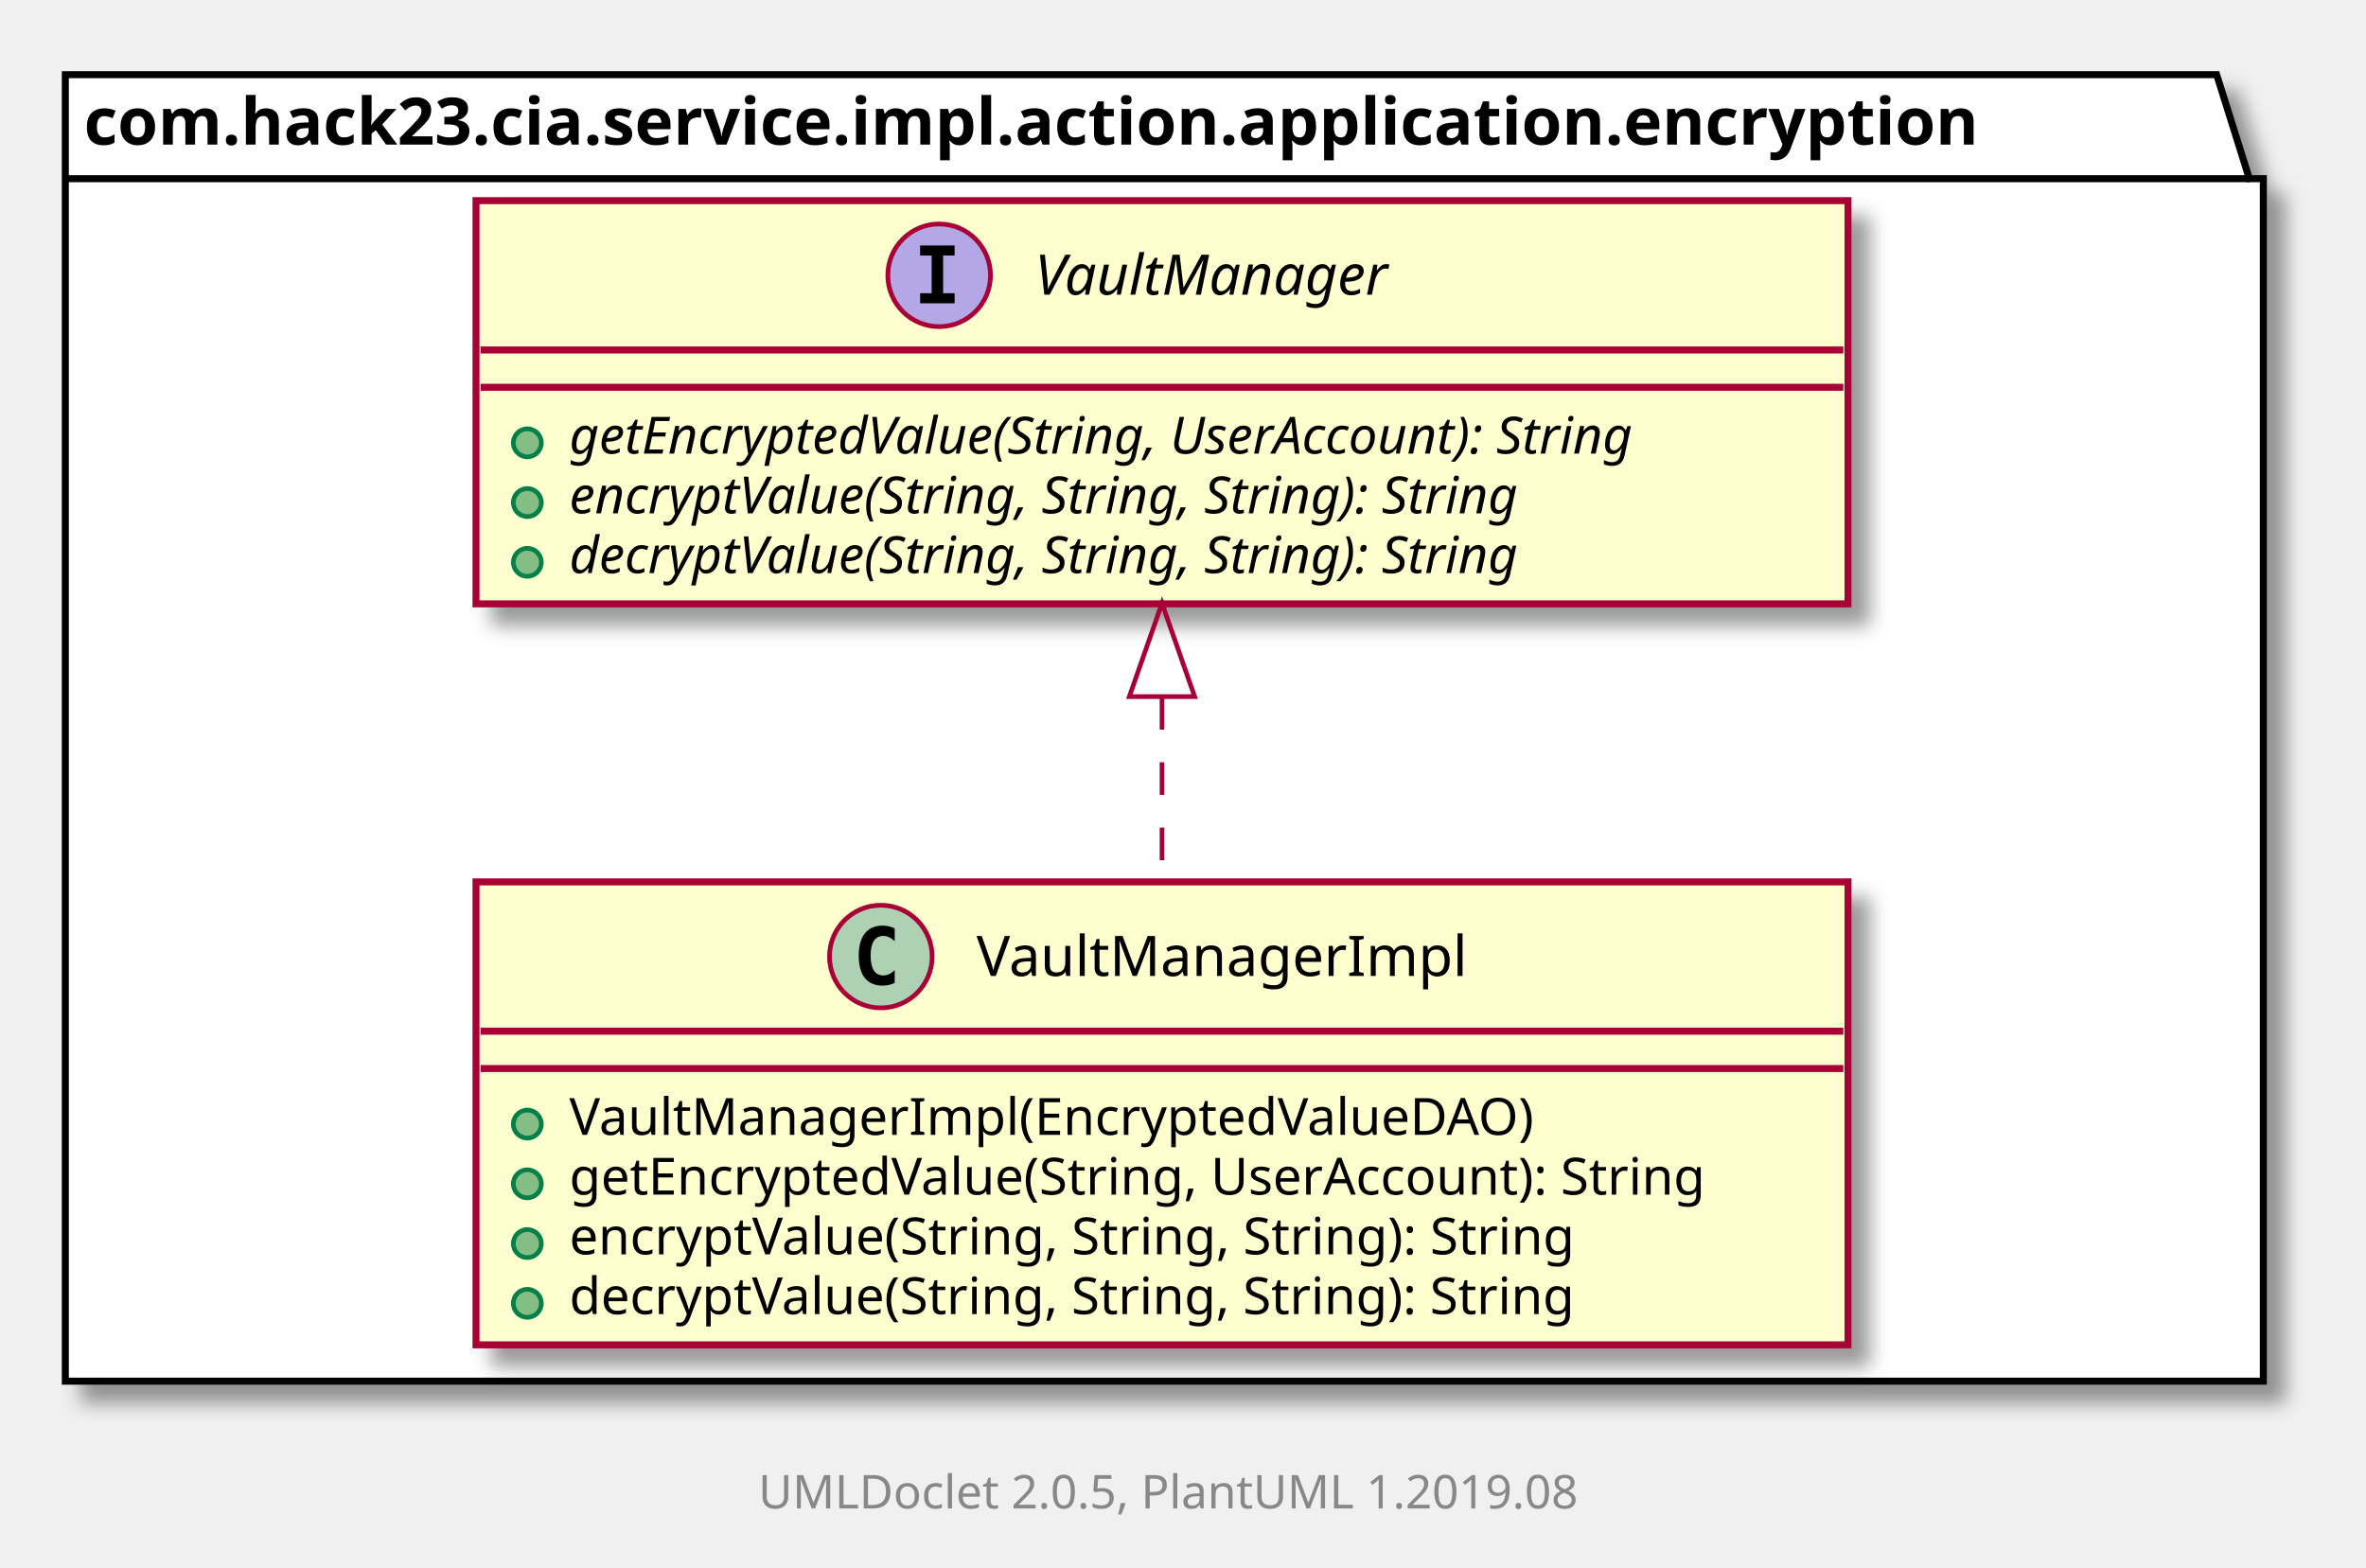
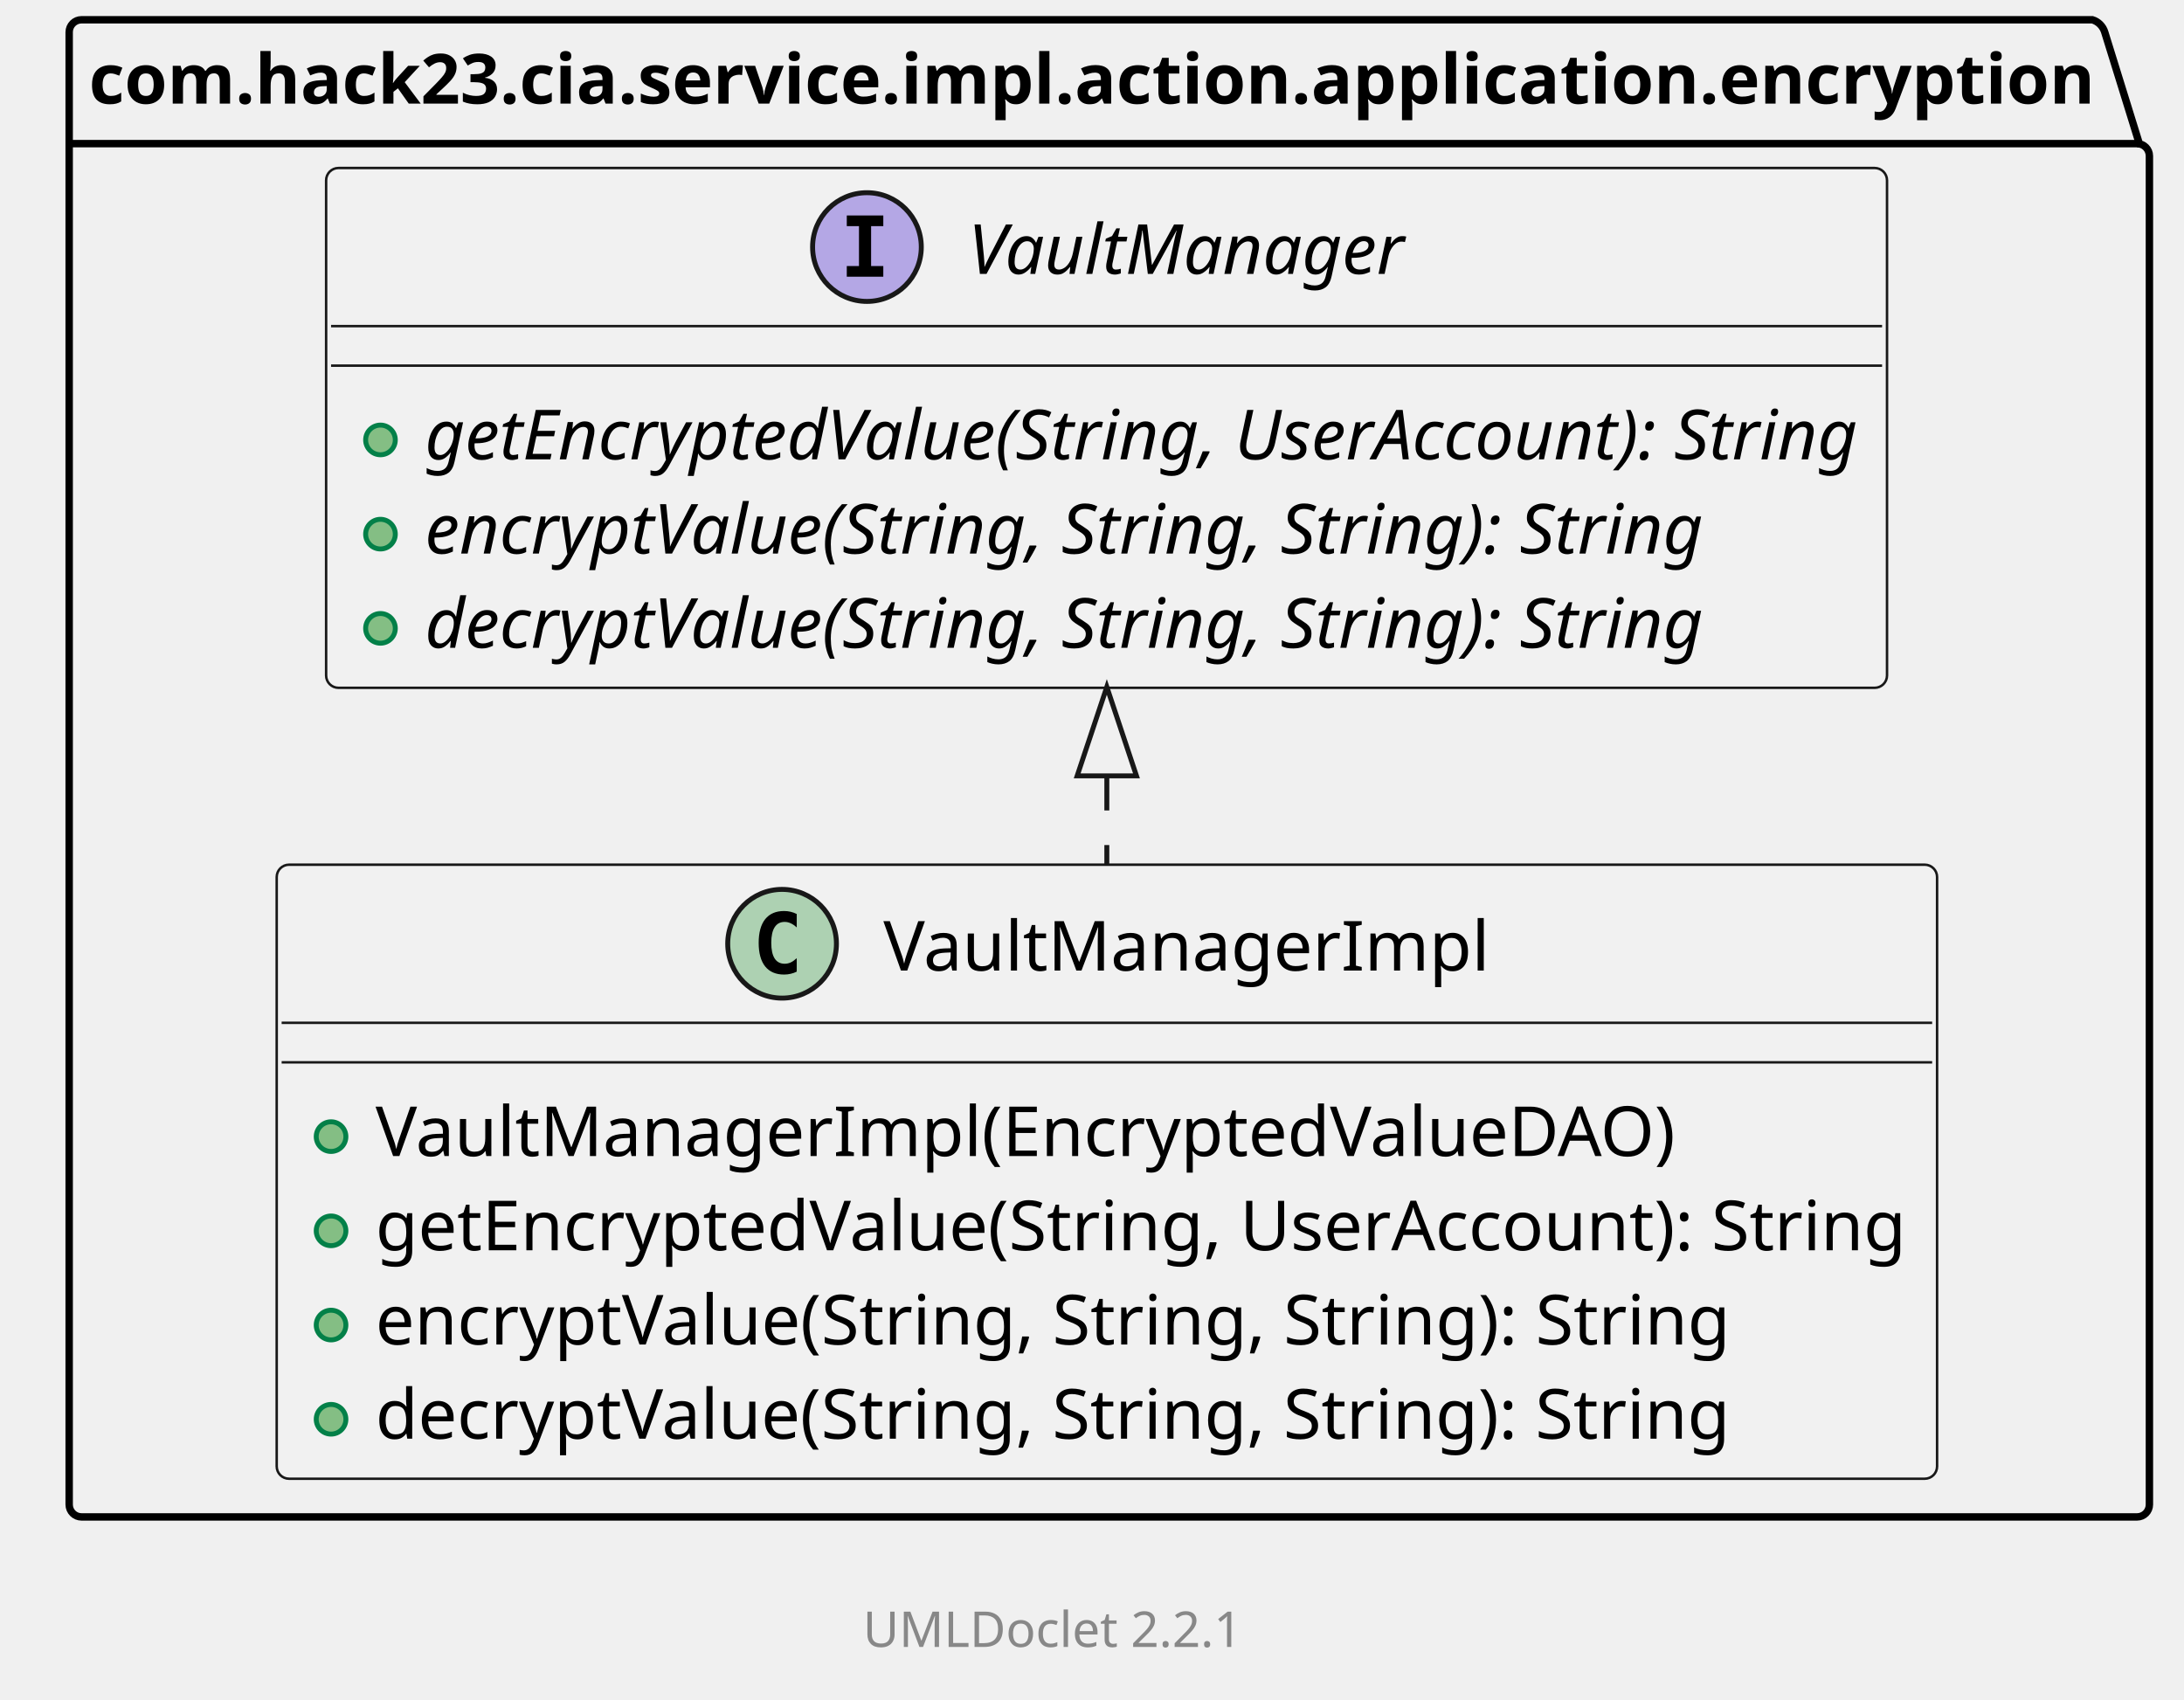
- <svg xmlns="http://www.w3.org/2000/svg" xmlns:xlink="http://www.w3.org/1999/xlink" contentScriptType="application/ecmascript" contentStyleType="text/css" height="336px" preserveAspectRatio="none" style="width:507px;height:336px;" version="1.1" viewBox="0 0 507 336" width="507px" zoomAndPan="magnify">
-   <defs>
-     <filter height="300%" id="f1qqzr1hf9h8cn" width="300%" x="-1" y="-1">
-       <feGaussianBlur result="blurOut" stdDeviation="2.0" />
-       <feColorMatrix in="blurOut" result="blurOut2" type="matrix" values="0 0 0 0 0 0 0 0 0 0 0 0 0 0 0 0 0 0 .4 0" />
-       <feOffset dx="4.0" dy="4.0" in="blurOut2" result="blurOut3" />
-       <feBlend in="SourceGraphic" in2="blurOut3" mode="normal" />
-     </filter>
-   </defs>
+ <svg xmlns="http://www.w3.org/2000/svg" xmlns:xlink="http://www.w3.org/1999/xlink" contentStyleType="text/css" height="344px" preserveAspectRatio="none" style="width:442px;height:344px;background:#FFFFFF;" version="1.1" viewBox="0 0 442 344" width="442px" zoomAndPan="magnify">
+   <defs />
  <g>
-     <polygon fill="#FFFFFF" filter="url(#f1qqzr1hf9h8cn)" points="14,16,475,16,482,38.297,485,38.297,485,296,14,296,14,16" style="stroke: #000000; stroke-width: 1.5;" />
-     <line style="stroke: #000000; stroke-width: 1.5;" x1="14" x2="482" y1="38.297" y2="38.297" />
-     <text fill="#000000" font-family="sans-serif" font-size="14" font-weight="bold" lengthAdjust="spacingAndGlyphs" textLength="455" x="18" y="30.995">com.hack23.cia.service.impl.action.application.encryption</text>
-     <a href="VaultManagerImpl.html" target="_top" xlink:actuate="onRequest" xlink:show="new" xlink:title="VaultManagerImpl.html" xlink:type="simple">
-       <rect fill="#FEFECE" filter="url(#f1qqzr1hf9h8cn)" height="99.219" id="com.hack23.cia.service.impl.action.application.encryption.VaultManagerImpl" style="stroke: #A80036; stroke-width: 1.5;" width="294" x="102" y="189" />
-       <ellipse cx="188.75" cy="205" fill="#ADD1B2" rx="11" ry="11" style="stroke: #A80036; stroke-width: 1.0;" />
-       <path d="M191.719,210.641 Q191.141,210.938 190.5,211.078 Q189.859,211.234 189.156,211.234 Q186.656,211.234 185.328,209.594 Q184.016,207.938 184.016,204.812 Q184.016,201.688 185.328,200.031 Q186.656,198.375 189.156,198.375 Q189.859,198.375 190.5,198.531 Q191.156,198.688 191.719,198.984 L191.719,201.703 Q191.094,201.125 190.5,200.859 Q189.906,200.578 189.281,200.578 Q187.938,200.578 187.25,201.656 Q186.562,202.719 186.562,204.812 Q186.562,206.906 187.25,207.984 Q187.938,209.047 189.281,209.047 Q189.906,209.047 190.5,208.781 Q191.094,208.5 191.719,207.922 L191.719,210.641 Z " />
-       <text fill="#000000" font-family="sans-serif" font-size="12" lengthAdjust="spacingAndGlyphs" textLength="112" x="209.25" y="209.154">VaultManagerImpl</text>
-       <line style="stroke: #A80036; stroke-width: 1.5;" x1="103" x2="395" y1="221" y2="221" />
-       <line style="stroke: #A80036; stroke-width: 1.5;" x1="103" x2="395" y1="229" y2="229" />
-       <ellipse cx="113" cy="240.902" fill="#84BE84" rx="3" ry="3" style="stroke: #038048; stroke-width: 1.0;" />
-       <text fill="#000000" font-family="sans-serif" font-size="11" lengthAdjust="spacingAndGlyphs" textLength="220" x="122" y="243.21">VaultManagerImpl(EncryptedValueDAO)</text>
-       <ellipse cx="113" cy="253.707" fill="#84BE84" rx="3" ry="3" style="stroke: #038048; stroke-width: 1.0;" />
-       <text fill="#000000" font-family="sans-serif" font-size="11" lengthAdjust="spacingAndGlyphs" textLength="268" x="122" y="256.015">getEncryptedValue(String, UserAccount): String</text>
-       <ellipse cx="113" cy="266.512" fill="#84BE84" rx="3" ry="3" style="stroke: #038048; stroke-width: 1.0;" />
-       <text fill="#000000" font-family="sans-serif" font-size="11" lengthAdjust="spacingAndGlyphs" textLength="241" x="122" y="268.82">encryptValue(String, String, String): String</text>
-       <ellipse cx="113" cy="279.316" fill="#84BE84" rx="3" ry="3" style="stroke: #038048; stroke-width: 1.0;" />
-       <text fill="#000000" font-family="sans-serif" font-size="11" lengthAdjust="spacingAndGlyphs" textLength="241" x="122" y="281.625">decryptValue(String, String, String): String</text>
+     <g id="cluster_com.hack23.cia.service.impl.action.application.encryption">
+       <path d="M16.5,4 L423.457,4 A3.75,3.75 0 0 1 425.957,6.5 L432.957,29.068 L432.5,29.068 A2.5,2.5 0 0 1 435,31.568 L435,304.5 A2.5,2.5 0 0 1 432.5,307 L16.5,307 A2.5,2.5 0 0 1 14,304.5 L14,6.5 A2.5,2.5 0 0 1 16.5,4 " fill="none" style="stroke:#000000;stroke-width:1.5;" />
+       <line style="stroke:#000000;stroke-width:1.5;" x1="14" x2="432.957" y1="29.068" y2="29.068" />
+       <text fill="#000000" font-family="sans-serif" font-size="14" font-weight="bold" lengthAdjust="spacing" textLength="405.957" x="18" y="20.966">com.hack23.cia.service.impl.action.application.encryption</text>
+     </g>
+     <a href="VaultManagerImpl.html" target="_top" title="VaultManagerImpl.html" xlink:actuate="onRequest" xlink:href="VaultManagerImpl.html" xlink:show="new" xlink:title="VaultManagerImpl.html" xlink:type="simple">
+       <g id="elem_VaultManagerImpl">
+         <rect codeLine="12" fill="#F1F1F1" height="124.272" id="VaultManagerImpl" rx="2.5" ry="2.5" style="stroke:#181818;stroke-width:0.5;" width="336.029" x="56" y="175" />
+         <ellipse cx="158.277" cy="191" fill="#ADD1B2" rx="11" ry="11" style="stroke:#181818;stroke-width:1.0;" />
+         <path d="M161.245,196.641 Q160.667,196.938 160.027,197.078 Q159.386,197.234 158.683,197.234 Q156.183,197.234 154.855,195.594 Q153.542,193.938 153.542,190.812 Q153.542,187.688 154.855,186.031 Q156.183,184.375 158.683,184.375 Q159.386,184.375 160.027,184.531 Q160.683,184.688 161.245,184.984 L161.245,187.703 Q160.62,187.125 160.027,186.859 Q159.433,186.578 158.808,186.578 Q157.464,186.578 156.777,187.656 Q156.089,188.719 156.089,190.812 Q156.089,192.906 156.777,193.984 Q157.464,195.047 158.808,195.047 Q159.433,195.047 160.027,194.781 Q160.62,194.5 161.245,193.922 L161.245,196.641 Z " fill="#000000" />
+         <text fill="#000000" font-family="sans-serif" font-size="14" lengthAdjust="spacing" textLength="122.975" x="178.777" y="196.432">VaultManagerImpl</text>
+         <line style="stroke:#181818;stroke-width:0.5;" x1="57" x2="391.029" y1="207" y2="207" />
+         <line style="stroke:#181818;stroke-width:0.5;" x1="57" x2="391.029" y1="215" y2="215" />
+         <ellipse cx="67" cy="230.034" fill="#84BE84" rx="3" ry="3" style="stroke:#038048;stroke-width:1.0;" />
+         <text fill="#000000" font-family="sans-serif" font-size="14" lengthAdjust="spacing" textLength="264.137" x="76" y="233.966">VaultManagerImpl(EncryptedValueDAO)</text>
+         <ellipse cx="67" cy="249.102" fill="#84BE84" rx="3" ry="3" style="stroke:#038048;stroke-width:1.0;" />
+         <text fill="#000000" font-family="sans-serif" font-size="14" lengthAdjust="spacing" textLength="310.029" x="76" y="253.034">getEncryptedValue(String, UserAccount): String</text>
+         <ellipse cx="67" cy="268.17" fill="#84BE84" rx="3" ry="3" style="stroke:#038048;stroke-width:1.0;" />
+         <text fill="#000000" font-family="sans-serif" font-size="14" lengthAdjust="spacing" textLength="274.427" x="76" y="272.102">encryptValue(String, String, String): String</text>
+         <ellipse cx="67" cy="287.238" fill="#84BE84" rx="3" ry="3" style="stroke:#038048;stroke-width:1.0;" />
+         <text fill="#000000" font-family="sans-serif" font-size="14" lengthAdjust="spacing" textLength="274.385" x="76" y="291.17">decryptValue(String, String, String): String</text>
+       </g>
    </a>
-     <a href="VaultManager.html" target="_top" xlink:actuate="onRequest" xlink:show="new" xlink:title="VaultManager.html" xlink:type="simple">
-       <rect fill="#FEFECE" filter="url(#f1qqzr1hf9h8cn)" height="86.414" id="com.hack23.cia.service.impl.action.application.encryption.VaultManager" style="stroke: #A80036; stroke-width: 1.5;" width="294" x="102" y="43" />
-       <ellipse cx="201.25" cy="59" fill="#B4A7E5" rx="11" ry="11" style="stroke: #A80036; stroke-width: 1.0;" />
-       <path d="M197.172,54.766 L197.172,52.609 L204.562,52.609 L204.562,54.766 L202.094,54.766 L202.094,62.844 L204.562,62.844 L204.562,65 L197.172,65 L197.172,62.844 L199.641,62.844 L199.641,54.766 L197.172,54.766 Z " />
-       <text fill="#000000" font-family="sans-serif" font-size="12" font-style="italic" lengthAdjust="spacingAndGlyphs" textLength="87" x="221.75" y="63.154">VaultManager</text>
-       <line style="stroke: #A80036; stroke-width: 1.5;" x1="103" x2="395" y1="75" y2="75" />
-       <line style="stroke: #A80036; stroke-width: 1.5;" x1="103" x2="395" y1="83" y2="83" />
-       <ellipse cx="113" cy="94.902" fill="#84BE84" rx="3" ry="3" style="stroke: #038048; stroke-width: 1.0;" />
-       <text fill="#000000" font-family="sans-serif" font-size="11" font-style="italic" lengthAdjust="spacingAndGlyphs" textLength="268" x="122" y="97.21">getEncryptedValue(String, UserAccount): String</text>
-       <ellipse cx="113" cy="107.707" fill="#84BE84" rx="3" ry="3" style="stroke: #038048; stroke-width: 1.0;" />
-       <text fill="#000000" font-family="sans-serif" font-size="11" font-style="italic" lengthAdjust="spacingAndGlyphs" textLength="239" x="122" y="110.015">encryptValue(String, String, String): String</text>
-       <ellipse cx="113" cy="120.512" fill="#84BE84" rx="3" ry="3" style="stroke: #038048; stroke-width: 1.0;" />
-       <text fill="#000000" font-family="sans-serif" font-size="11" font-style="italic" lengthAdjust="spacingAndGlyphs" textLength="239" x="122" y="122.82">decryptValue(String, String, String): String</text>
+     <a href="VaultManager.html" target="_top" title="VaultManager.html" xlink:actuate="onRequest" xlink:href="VaultManager.html" xlink:show="new" xlink:title="VaultManager.html" xlink:type="simple">
+       <g id="elem_VaultManager">
+         <rect codeLine="19" fill="#F1F1F1" height="105.204" id="VaultManager" rx="2.5" ry="2.5" style="stroke:#181818;stroke-width:0.5;" width="315.897" x="66" y="34" />
+         <ellipse cx="175.452" cy="50" fill="#B4A7E5" rx="11" ry="11" style="stroke:#181818;stroke-width:1.0;" />
+         <path d="M171.374,45.766 L171.374,43.609 L178.764,43.609 L178.764,45.766 L176.295,45.766 L176.295,53.844 L178.764,53.844 L178.764,56 L171.374,56 L171.374,53.844 L173.842,53.844 L173.842,45.766 L171.374,45.766 Z " fill="#000000" />
+         <text fill="#000000" font-family="sans-serif" font-size="14" font-style="italic" lengthAdjust="spacing" textLength="88.494" x="195.952" y="55.432">VaultManager</text>
+         <line style="stroke:#181818;stroke-width:0.5;" x1="67" x2="380.897" y1="66" y2="66" />
+         <line style="stroke:#181818;stroke-width:0.5;" x1="67" x2="380.897" y1="74" y2="74" />
+         <ellipse cx="77" cy="89.034" fill="#84BE84" rx="3" ry="3" style="stroke:#038048;stroke-width:1.0;" />
+         <text fill="#000000" font-family="sans-serif" font-size="14" font-style="italic" lengthAdjust="spacing" textLength="289.897" x="86" y="92.966">getEncryptedValue(String, UserAccount): String</text>
+         <ellipse cx="77" cy="108.102" fill="#84BE84" rx="3" ry="3" style="stroke:#038048;stroke-width:1.0;" />
+         <text fill="#000000" font-family="sans-serif" font-size="14" font-style="italic" lengthAdjust="spacing" textLength="258.929" x="86" y="112.034">encryptValue(String, String, String): String</text>
+         <ellipse cx="77" cy="127.17" fill="#84BE84" rx="3" ry="3" style="stroke:#038048;stroke-width:1.0;" />
+         <text fill="#000000" font-family="sans-serif" font-size="14" font-style="italic" lengthAdjust="spacing" textLength="258.929" x="86" y="131.102">decryptValue(String, String, String): String</text>
+       </g>
    </a>
-     <path d="M249,149.363 C249,162.564 249,176.295 249,188.912 " fill="none" id="com.hack23.cia.service.impl.action.application.encryption.VaultManager-com.hack23.cia.service.impl.action.application.encryption.VaultManagerImpl" style="stroke: #A80036; stroke-width: 1.0; stroke-dasharray: 7.0,7.0;" />
-     <polygon fill="none" points="242,149.292,249,129.292,256,149.292,242,149.292" style="stroke: #A80036; stroke-width: 1.0;" />
-     <text fill="#888888" font-family="sans-serif" font-size="10" lengthAdjust="spacingAndGlyphs" textLength="186" x="162.5" y="323.282">UMLDoclet 2.0.5, PlantUML 1.2019.08</text>
+     <polygon fill="none" points="224,139.021,218,157.021,230,157.021,224,139.021" style="stroke:#181818;stroke-width:1.0;" />
+     <path d="M224,157.021 C224,168.582 224,162.955 224,174.864 " fill="none" style="stroke:#181818;stroke-width:1.0;stroke-dasharray:7.0,7.0;" />
+     <text fill="#888888" font-family="sans-serif" font-size="10" lengthAdjust="spacing" textLength="2.6" x="211.7" y="319.69"> </text>
+     <a href="https://github.com/talsma-ict/umldoclet" target="_top" title="https://github.com/talsma-ict/umldoclet" xlink:actuate="onRequest" xlink:href="https://github.com/talsma-ict/umldoclet" xlink:show="new" xlink:title="https://github.com/talsma-ict/umldoclet" xlink:type="simple">
+       <text fill="#888888" font-family="sans-serif" font-size="10" lengthAdjust="spacing" textLength="76.72" x="174.64" y="333.31">UMLDoclet 2.2.1</text>
+     </a>
  </g>
</svg>
